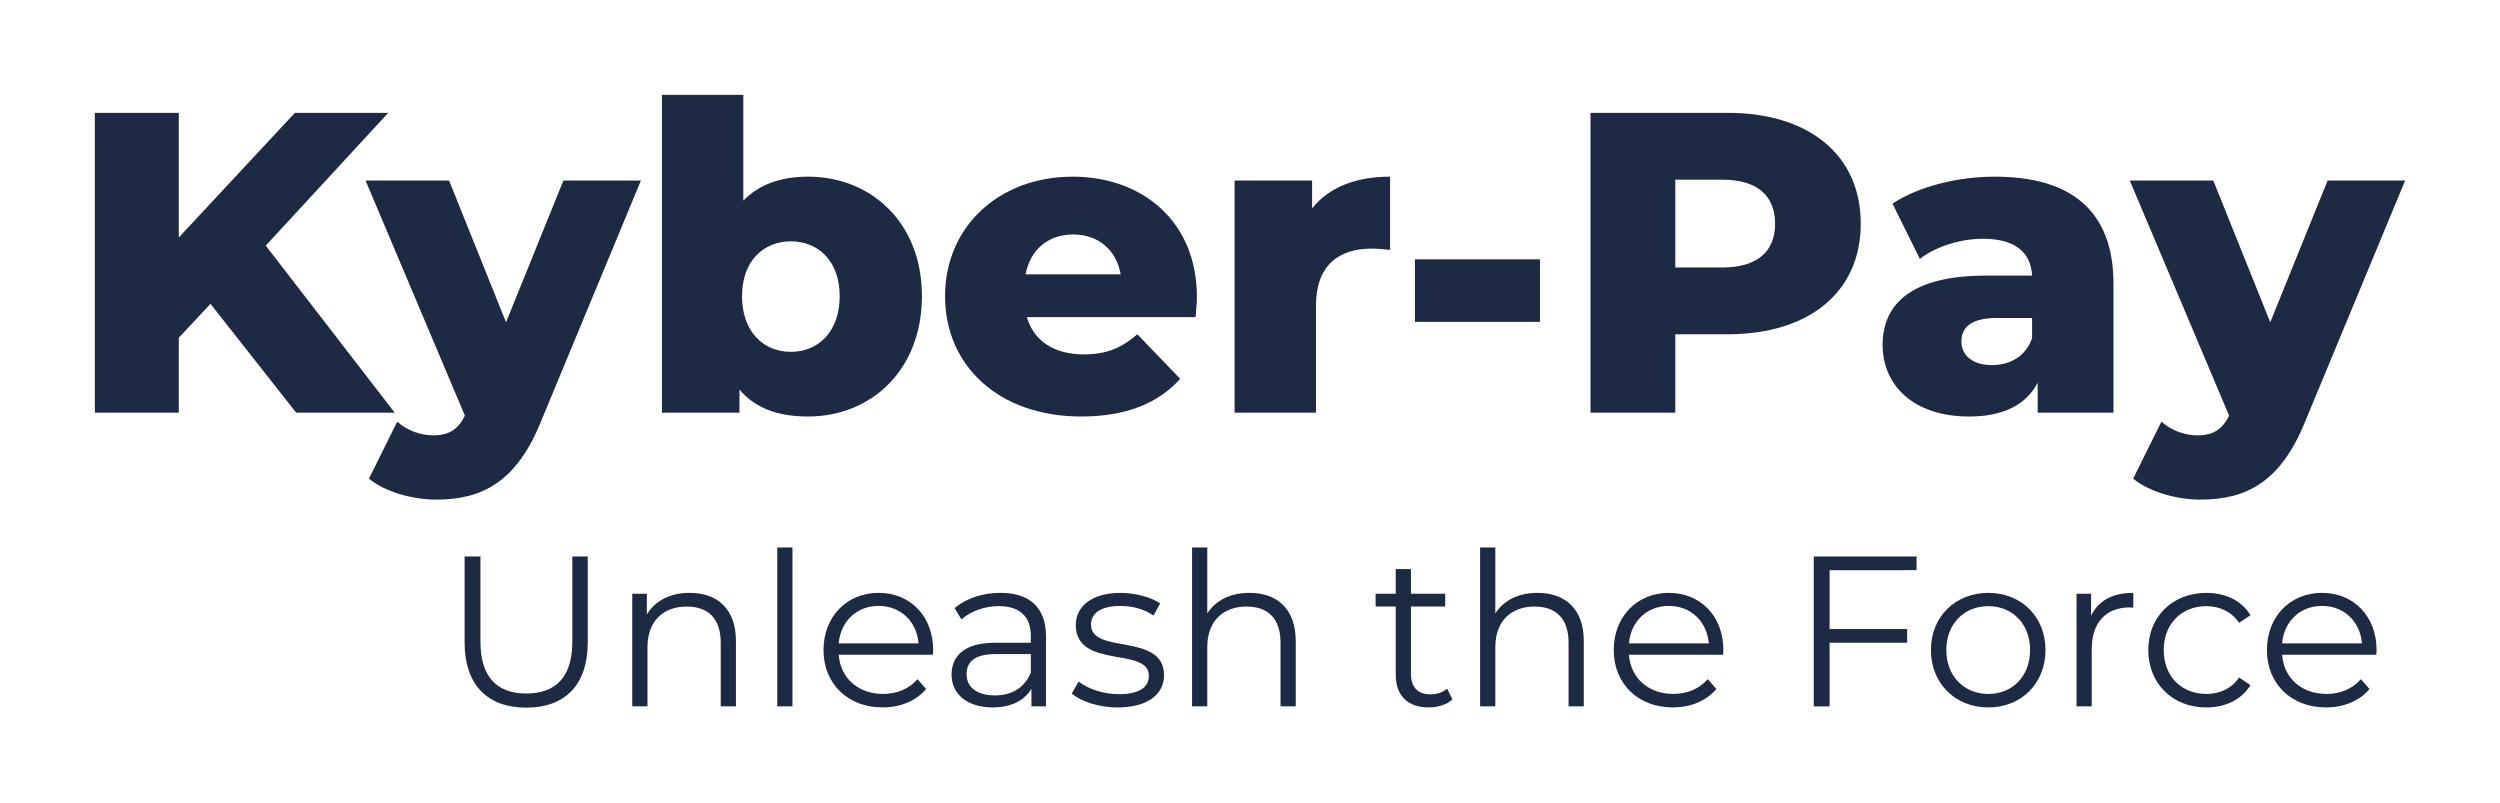
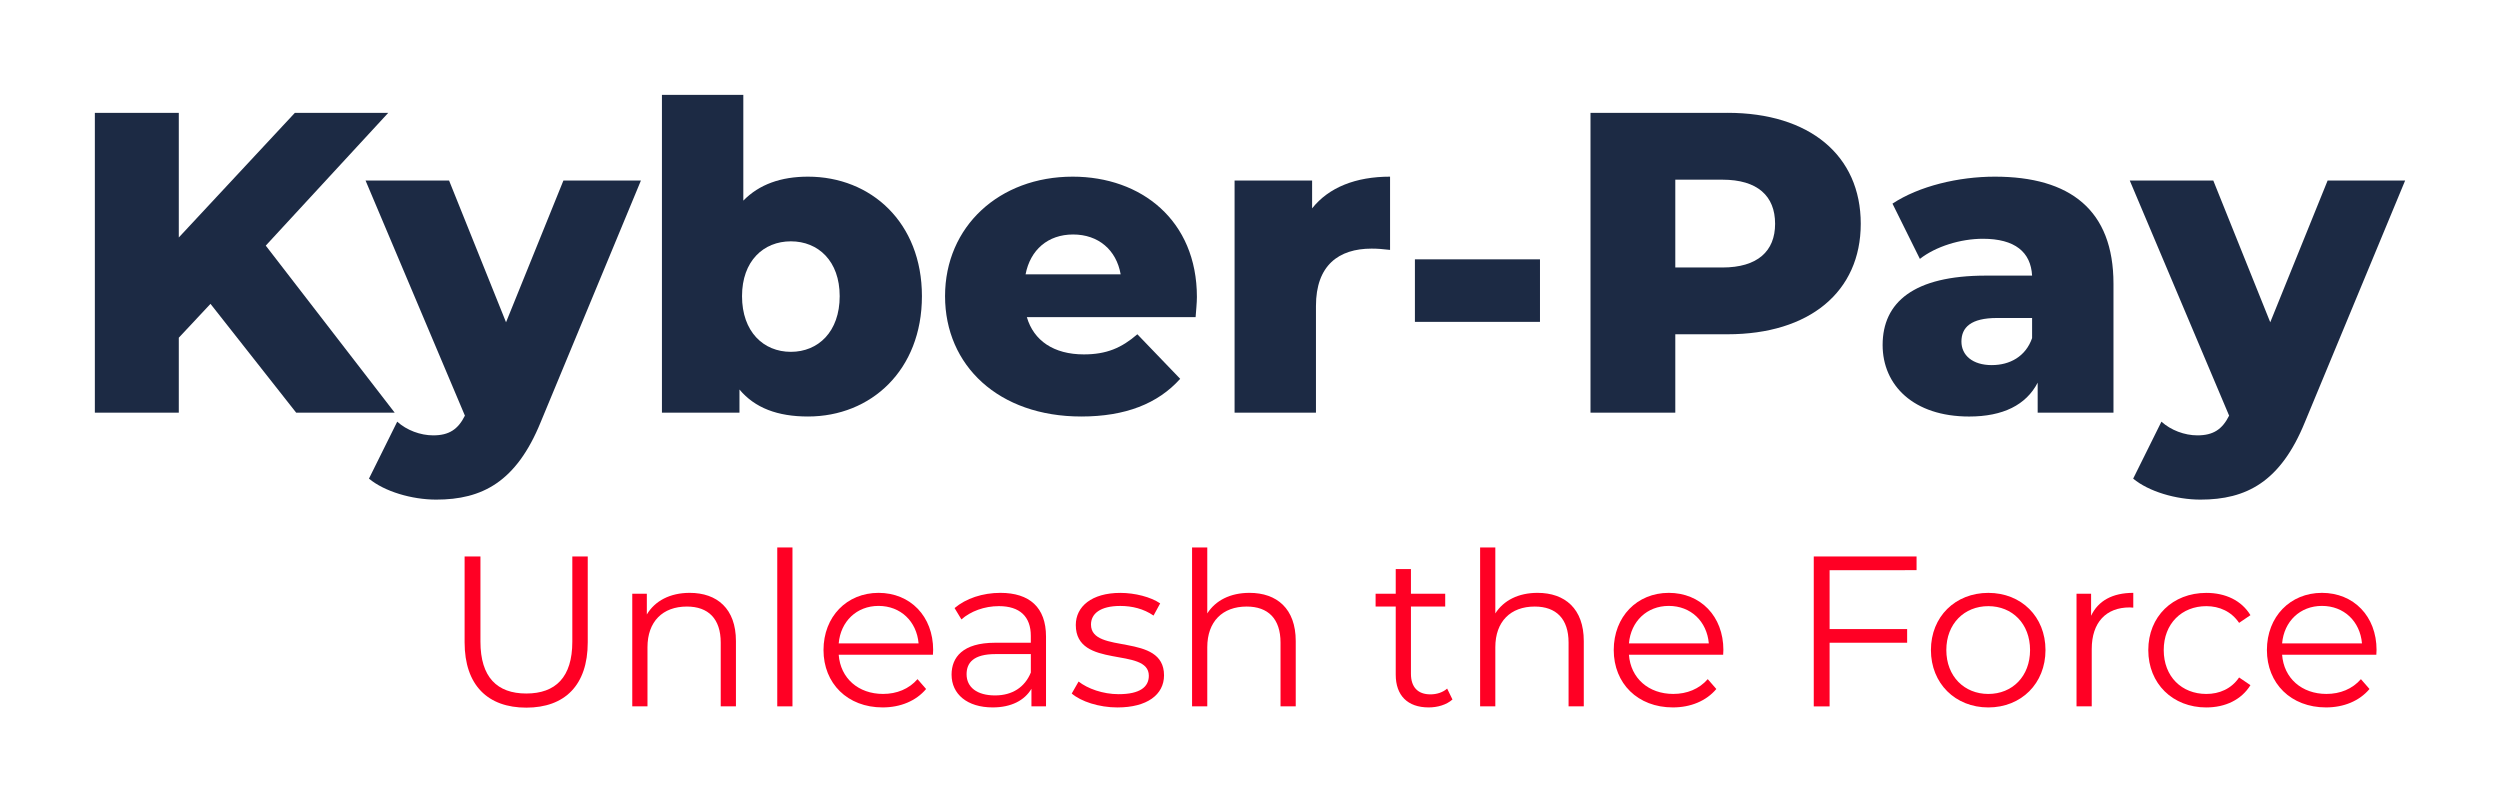
<svg xmlns="http://www.w3.org/2000/svg" width="131.784mm" height="42.303mm" viewBox="0 0 131.784 42.303" version="1.1" id="svg8">
  <defs id="defs2">
    <clipPath clipPathUnits="userSpaceOnUse" id="clipPath26">
      <path d="M 0,500 H 500 V 0 H 0 Z" id="path24" />
    </clipPath>
    <clipPath clipPathUnits="userSpaceOnUse" id="clipPath34">
      <path d="M 44.821,471.356 H 479.072 V 66.863 H 44.821 Z" id="path32" />
    </clipPath>
    <clipPath clipPathUnits="userSpaceOnUse" id="clipPath38">
      <path d="M 44.821,444 H 479.072 V 66.863 H 44.821 Z" id="path36" />
    </clipPath>
    <clipPath clipPathUnits="userSpaceOnUse" id="clipPath42">
      <path d="m 203.865,469.684 h 26.586 v -26.586 h -26.586 z" id="path40" />
    </clipPath>
    <clipPath clipPathUnits="userSpaceOnUse" id="clipPath46">
      <path d="M 389.923,471.356 H 403.64 V 457.639 H 389.923 Z" id="path44" />
    </clipPath>
    <clipPath clipPathUnits="userSpaceOnUse" id="clipPath50">
      <path d="M 145.468,435.823 H 163.85 V 417.442 H 145.468 Z" id="path48" />
    </clipPath>
    <clipPath clipPathUnits="userSpaceOnUse" id="clipPath110">
      <path d="M 20.123,453.67 H 476.129 V 53.496 H 20.123 Z" id="path108" />
    </clipPath>
    <clipPath clipPathUnits="userSpaceOnUse" id="clipPath114">
      <path d="M 20.123,453.67 H 74.092 V 403.764 H 20.123 Z" id="path112" />
    </clipPath>
    <clipPath clipPathUnits="userSpaceOnUse" id="clipPath118">
      <path d="M 43.752,100.001 H 88.473 V 53.496 H 43.752 Z" id="path116" />
    </clipPath>
    <clipPath clipPathUnits="userSpaceOnUse" id="clipPath122">
      <path d="M 33.416,443.074 H 476.129 V 114.815 H 33.416 Z" id="path120" />
    </clipPath>
    <clipPath clipPathUnits="userSpaceOnUse" id="clipPath126">
      <path d="M 52.184,424.663 H 455.953 V 78.889 H 52.184 Z" id="path124" />
    </clipPath>
    <clipPath clipPathUnits="userSpaceOnUse" id="clipPath186">
      <path d="m 463.151,115.921 h 9 v -9 h -9 z" id="path184" />
    </clipPath>
    <clipPath clipPathUnits="userSpaceOnUse" id="clipPath202">
      <path d="m 314.316,471.356 h 9.501 v -9.501 h -9.501 z" id="path200" />
    </clipPath>
    <clipPath clipPathUnits="userSpaceOnUse" id="clipPath218">
      <path d="m 101.015,63.422 h 9 v -9 h -9 z" id="path216" />
    </clipPath>
    <clipPath clipPathUnits="userSpaceOnUse" id="clipPath234">
      <path d="m 377.738,61.499 h 7 v -7 h -7 z" id="path232" />
    </clipPath>
    <clipPath clipPathUnits="userSpaceOnUse" id="clipPath250">
      <path d="m 95.24,439.323 h 7 v -7 h -7 z" id="path248" />
    </clipPath>
    <clipPath clipPathUnits="userSpaceOnUse" id="clipPath266">
      <path d="m 69.311,398.731 h 3 v -3 h -3 z" id="path264" />
    </clipPath>
    <clipPath clipPathUnits="userSpaceOnUse" id="clipPath282">
      <path d="m 132.278,471.804 h 4.239 v -4.239 h -4.239 z" id="path280" />
    </clipPath>
    <clipPath clipPathUnits="userSpaceOnUse" id="clipPath298">
      <path d="m 474.01,276.644 h 4.239 v -4.239 h -4.239 z" id="path296" />
    </clipPath>
    <clipPath clipPathUnits="userSpaceOnUse" id="clipPath314">
      <path d="m 454.19,405.298 h 3.603 v -3.604 h -3.603 z" id="path312" />
    </clipPath>
    <clipPath clipPathUnits="userSpaceOnUse" id="clipPath330">
      <path d="m 424.828,457.465 h 13.724 V 443.74 h -13.724 z" id="path328" />
    </clipPath>
    <clipPath clipPathUnits="userSpaceOnUse" id="clipPath346">
      <path d="M 19.146,244.94 H 30.119 V 233.967 H 19.146 Z" id="path344" />
    </clipPath>
    <clipPath clipPathUnits="userSpaceOnUse" id="clipPath362">
      <path d="M 126.932,376.32 H 376.943 V 122.18 H 126.932 Z" id="path360" />
    </clipPath>
    <clipPath clipPathUnits="userSpaceOnUse" id="clipPath366">
      <path d="M 127.714,376.32 H 376.943 V 127.091 H 127.714 Z" id="path364" />
    </clipPath>
    <clipPath clipPathUnits="userSpaceOnUse" id="clipPath370">
      <path d="M 127.714,376.32 H 376.943 V 127.091 H 127.714 Z" id="path368" />
    </clipPath>
    <clipPath clipPathUnits="userSpaceOnUse" id="clipPath374">
      <path d="m 322.413,364.253 h 52.558 v -52.558 h -52.558 z" id="path372" />
    </clipPath>
    <clipPath clipPathUnits="userSpaceOnUse" id="clipPath378">
      <path d="m 126.932,206.401 h 62.654 v -78.256 h -62.654 z" id="path376" />
    </clipPath>
    <clipPath clipPathUnits="userSpaceOnUse" id="clipPath446">
      <path d="M 0,500 H 500 V 0 H 0 Z" id="path444" />
    </clipPath>
    <clipPath clipPathUnits="userSpaceOnUse" id="clipPath774">
      <path d="M 136.696,440.267 H 257.154 V 406.762 H 136.696 Z" id="path772" />
    </clipPath>
    <clipPath clipPathUnits="userSpaceOnUse" id="clipPath978">
      <path d="M 192.829,332.414 H 352.735 V 170.971 H 192.829 Z" id="path976" />
    </clipPath>
    <clipPath clipPathUnits="userSpaceOnUse" id="clipPath1102">
      <path d="M 0,500 H 500 V 0 H 0 Z" id="path1100" />
    </clipPath>
  </defs>
  <g id="layer1" transform="translate(-21.20503,-55.78852)">
    <g aria-label="Kyber-Pay" id="text5472" style="font-style:normal;font-variant:normal;font-weight:800;font-stretch:normal;font-size:22.578px;line-height:1.25;font-family:Montserrat;-inkscape-font-specification:'Montserrat Ultra-Bold';fill:#1c2a44;fill-opacity:1;stroke:none;stroke-width:0.265">
      <path d="m 36.817,77.541 h 5.193 l -6.796,-8.805 6.457,-6.999 h -4.922 l -6.119,6.57 v -6.57 h -4.425 v 15.804 h 4.425 v -3.951 l 1.671,-1.784 z" style="font-style:normal;font-variant:normal;font-weight:800;font-stretch:normal;font-size:22.578px;font-family:Montserrat;-inkscape-font-specification:'Montserrat Ultra-Bold';fill:#1c2a44;fill-opacity:1;stroke-width:0.265" id="path898" />
      <path d="m 50.905,65.304 -3.025,7.473 -3.003,-7.473 h -4.403 l 5.238,12.395 c -0.361,0.722 -0.835,1.039 -1.671,1.039 -0.677,0 -1.4,-0.271 -1.897,-0.722 l -1.49,3.003 c 0.813,0.677 2.258,1.106 3.545,1.106 2.416,0 4.222,-0.926 5.509,-4.087 l 5.283,-12.734 z" style="font-style:normal;font-variant:normal;font-weight:800;font-stretch:normal;font-size:22.578px;font-family:Montserrat;-inkscape-font-specification:'Montserrat Ultra-Bold';fill:#1c2a44;fill-opacity:1;stroke-width:0.265" id="path900" />
      <path d="m 63.797,65.101 c -1.422,0 -2.574,0.406 -3.409,1.264 v -5.577 h -4.29 v 16.753 h 4.087 v -1.219 c 0.813,0.971 2.009,1.422 3.612,1.422 3.319,0 6.006,-2.438 6.006,-6.344 0,-3.883 -2.687,-6.299 -6.006,-6.299 z m -0.903,9.234 c -1.445,0 -2.574,-1.061 -2.574,-2.935 0,-1.851 1.129,-2.89 2.574,-2.89 1.445,0 2.574,1.039 2.574,2.89 0,1.874 -1.129,2.935 -2.574,2.935 z" style="font-style:normal;font-variant:normal;font-weight:800;font-stretch:normal;font-size:22.578px;font-family:Montserrat;-inkscape-font-specification:'Montserrat Ultra-Bold';fill:#1c2a44;fill-opacity:1;stroke-width:0.265" id="path902" />
      <path d="m 84.298,71.445 c 0,-4.041 -2.935,-6.344 -6.548,-6.344 -3.861,0 -6.728,2.619 -6.728,6.299 0,3.658 2.822,6.344 7.18,6.344 2.326,0 4.041,-0.677 5.215,-1.987 l -2.258,-2.348 c -0.835,0.722 -1.626,1.061 -2.822,1.061 -1.58,0 -2.642,-0.722 -3.003,-1.964 h 8.896 c 0.023,-0.339 0.068,-0.745 0.068,-1.061 z m -6.525,-3.296 c 1.332,0 2.28,0.813 2.506,2.1 h -5.012 c 0.248,-1.287 1.174,-2.1 2.506,-2.1 z" style="font-style:normal;font-variant:normal;font-weight:800;font-stretch:normal;font-size:22.578px;font-family:Montserrat;-inkscape-font-specification:'Montserrat Ultra-Bold';fill:#1c2a44;fill-opacity:1;stroke-width:0.265" id="path904" />
      <path d="m 90.371,66.772 v -1.468 h -4.087 v 12.237 h 4.29 V 71.919 c 0,-2.145 1.197,-3.025 2.935,-3.025 0.316,0 0.587,0.023 0.971,0.068 v -3.861 c -1.806,0 -3.229,0.564 -4.109,1.671 z" style="font-style:normal;font-variant:normal;font-weight:800;font-stretch:normal;font-size:22.578px;font-family:Montserrat;-inkscape-font-specification:'Montserrat Ultra-Bold';fill:#1c2a44;fill-opacity:1;stroke-width:0.265" id="path906" />
      <path d="m 95.79,72.755 h 6.593 v -3.296 h -6.593 z" style="font-style:normal;font-variant:normal;font-weight:800;font-stretch:normal;font-size:22.578px;font-family:Montserrat;-inkscape-font-specification:'Montserrat Ultra-Bold';fill:#1c2a44;fill-opacity:1;stroke-width:0.265" id="path908" />
      <path d="m 112.271,61.737 h -7.225 v 15.804 h 4.47 v -4.132 h 2.754 c 4.312,0 7.022,-2.235 7.022,-5.825 0,-3.612 -2.709,-5.848 -7.022,-5.848 z m -0.271,8.151 h -2.484 v -4.628 h 2.484 c 1.851,0 2.777,0.858 2.777,2.326 0,1.445 -0.926,2.303 -2.777,2.303 z" style="font-style:normal;font-variant:normal;font-weight:800;font-stretch:normal;font-size:22.578px;font-family:Montserrat;-inkscape-font-specification:'Montserrat Ultra-Bold';fill:#1c2a44;fill-opacity:1;stroke-width:0.265" id="path910" />
      <path d="m 126.36,65.101 c -1.919,0 -3.996,0.497 -5.396,1.422 l 1.445,2.913 c 0.835,-0.655 2.145,-1.061 3.319,-1.061 1.693,0 2.529,0.7 2.596,1.942 h -2.438 c -3.793,0 -5.441,1.4 -5.441,3.658 0,2.122 1.626,3.77 4.561,3.77 1.784,0 3.003,-0.61 3.612,-1.784 v 1.58 h 3.996 v -6.796 c 0,-3.883 -2.28,-5.644 -6.254,-5.644 z m -0.158,9.934 c -1.016,0 -1.603,-0.519 -1.603,-1.242 0,-0.745 0.497,-1.242 1.874,-1.242 h 1.851 v 1.061 c -0.339,0.971 -1.174,1.422 -2.122,1.422 z" style="font-style:normal;font-variant:normal;font-weight:800;font-stretch:normal;font-size:22.578px;font-family:Montserrat;-inkscape-font-specification:'Montserrat Ultra-Bold';fill:#1c2a44;fill-opacity:1;stroke-width:0.265" id="path912" />
      <path d="m 143.903,65.304 -3.025,7.473 -3.003,-7.473 h -4.403 l 5.238,12.395 c -0.361,0.722 -0.835,1.039 -1.671,1.039 -0.677,0 -1.4,-0.271 -1.897,-0.722 l -1.49,3.003 c 0.813,0.677 2.258,1.106 3.545,1.106 2.416,0 4.222,-0.926 5.509,-4.087 l 5.283,-12.734 z" style="font-style:normal;font-variant:normal;font-weight:800;font-stretch:normal;font-size:22.578px;font-family:Montserrat;-inkscape-font-specification:'Montserrat Ultra-Bold';fill:#1c2a44;fill-opacity:1;stroke-width:0.265" id="path914" />
    </g>
    <g aria-label="Unleash the Force" id="text6299" style="font-style:normal;font-variant:normal;font-weight:normal;font-stretch:normal;font-size:11.289px;line-height:1.25;font-family:Montserrat;-inkscape-font-specification:Montserrat;fill:#1c2a44;fill-opacity:1;stroke:none;stroke-width:0.265">
-       <path d="m 48.947,93.091 c 2.021,0 3.24,-1.174 3.24,-3.443 v -4.527 h -0.813 v 4.493 c 0,1.874 -0.881,2.732 -2.427,2.732 -1.535,0 -2.416,-0.858 -2.416,-2.732 v -4.493 h -0.835 v 4.527 c 0,2.269 1.23,3.443 3.251,3.443 z" style="font-style:normal;font-variant:normal;font-weight:normal;font-stretch:normal;font-size:11.289px;font-family:Montserrat;-inkscape-font-specification:Montserrat;fill:#1c2a44;fill-opacity:1;stroke-width:0.265" id="path917" />
-       <path d="m 57.56,87.04 c -1.027,0 -1.829,0.418 -2.258,1.14 v -1.095 h -0.768 v 5.938 h 0.802 v -3.116 c 0,-1.355 0.802,-2.145 2.077,-2.145 1.129,0 1.784,0.643 1.784,1.897 v 3.364 h 0.802 v -3.443 c 0,-1.705 -0.993,-2.54 -2.438,-2.54 z" style="font-style:normal;font-variant:normal;font-weight:normal;font-stretch:normal;font-size:11.289px;font-family:Montserrat;-inkscape-font-specification:Montserrat;fill:#1c2a44;fill-opacity:1;stroke-width:0.265" id="path919" />
-       <path d="m 62.177,93.023 h 0.802 v -8.376 h -0.802 z" style="font-style:normal;font-variant:normal;font-weight:normal;font-stretch:normal;font-size:11.289px;font-family:Montserrat;-inkscape-font-specification:Montserrat;fill:#1c2a44;fill-opacity:1;stroke-width:0.265" id="path921" />
-       <path d="m 70.395,90.054 c 0,-1.784 -1.208,-3.014 -2.879,-3.014 -1.671,0 -2.901,1.253 -2.901,3.014 0,1.761 1.264,3.025 3.116,3.025 0.937,0 1.761,-0.339 2.292,-0.971 l -0.452,-0.519 c -0.452,0.519 -1.095,0.779 -1.818,0.779 -1.298,0 -2.246,-0.824 -2.337,-2.066 h 4.967 c 0,-0.09 0.011,-0.181 0.011,-0.248 z m -2.879,-2.326 c 1.163,0 2.009,0.813 2.111,1.976 h -4.211 c 0.102,-1.163 0.948,-1.976 2.1,-1.976 z" style="font-style:normal;font-variant:normal;font-weight:normal;font-stretch:normal;font-size:11.289px;font-family:Montserrat;-inkscape-font-specification:Montserrat;fill:#1c2a44;fill-opacity:1;stroke-width:0.265" id="path923" />
-       <path d="m 73.94,87.04 c -0.937,0 -1.818,0.294 -2.416,0.802 l 0.361,0.598 c 0.485,-0.429 1.208,-0.7 1.976,-0.7 1.106,0 1.682,0.553 1.682,1.569 v 0.361 h -1.885 c -1.705,0 -2.292,0.768 -2.292,1.682 0,1.027 0.824,1.727 2.167,1.727 0.982,0 1.682,-0.373 2.043,-0.982 v 0.926 h 0.768 v -3.68 c 0,-1.535 -0.869,-2.303 -2.405,-2.303 z m -0.282,5.407 c -0.948,0 -1.501,-0.429 -1.501,-1.118 0,-0.61 0.373,-1.061 1.524,-1.061 h 1.863 v 0.971 c -0.316,0.779 -0.982,1.208 -1.885,1.208 z" style="font-style:normal;font-variant:normal;font-weight:normal;font-stretch:normal;font-size:11.289px;font-family:Montserrat;-inkscape-font-specification:Montserrat;fill:#1c2a44;fill-opacity:1;stroke-width:0.265" id="path925" />
-       <path d="m 80.115,93.08 c 1.547,0 2.45,-0.666 2.45,-1.693 0,-2.28 -3.85,-1.072 -3.85,-2.675 0,-0.564 0.474,-0.982 1.547,-0.982 0.61,0 1.23,0.147 1.75,0.508 l 0.35,-0.643 c -0.497,-0.339 -1.332,-0.553 -2.1,-0.553 -1.513,0 -2.348,0.722 -2.348,1.693 0,2.348 3.85,1.129 3.85,2.675 0,0.587 -0.463,0.971 -1.592,0.971 -0.835,0 -1.637,-0.294 -2.111,-0.666 l -0.361,0.632 c 0.485,0.418 1.434,0.734 2.416,0.734 z" style="font-style:normal;font-variant:normal;font-weight:normal;font-stretch:normal;font-size:11.289px;font-family:Montserrat;-inkscape-font-specification:Montserrat;fill:#1c2a44;fill-opacity:1;stroke-width:0.265" id="path927" />
-       <path d="m 87.069,87.04 c -1.005,0 -1.784,0.395 -2.224,1.084 v -3.477 h -0.802 v 8.376 h 0.802 v -3.116 c 0,-1.355 0.802,-2.145 2.077,-2.145 1.129,0 1.784,0.643 1.784,1.897 v 3.364 h 0.802 v -3.443 c 0,-1.705 -0.993,-2.54 -2.438,-2.54 z" style="font-style:normal;font-variant:normal;font-weight:normal;font-stretch:normal;font-size:11.289px;font-family:Montserrat;-inkscape-font-specification:Montserrat;fill:#1c2a44;fill-opacity:1;stroke-width:0.265" id="path929" />
-       <path d="m 97.489,92.086 c -0.226,0.203 -0.553,0.305 -0.881,0.305 -0.666,0 -1.027,-0.384 -1.027,-1.084 v -3.545 h 1.806 V 87.085 H 95.581 V 85.787 h -0.802 v 1.298 H 93.718 v 0.677 h 1.061 v 3.59 c 0,1.095 0.621,1.727 1.738,1.727 0.463,0 0.937,-0.135 1.253,-0.418 z" style="font-style:normal;font-variant:normal;font-weight:normal;font-stretch:normal;font-size:11.289px;font-family:Montserrat;-inkscape-font-specification:Montserrat;fill:#1c2a44;fill-opacity:1;stroke-width:0.265" id="path931" />
-       <path d="m 102.253,87.04 c -1.005,0 -1.784,0.395 -2.224,1.084 v -3.477 h -0.802 v 8.376 h 0.802 v -3.116 c 0,-1.355 0.802,-2.145 2.077,-2.145 1.129,0 1.784,0.643 1.784,1.897 v 3.364 h 0.802 v -3.443 c 0,-1.705 -0.993,-2.54 -2.438,-2.54 z" style="font-style:normal;font-variant:normal;font-weight:normal;font-stretch:normal;font-size:11.289px;font-family:Montserrat;-inkscape-font-specification:Montserrat;fill:#1c2a44;fill-opacity:1;stroke-width:0.265" id="path933" />
-       <path d="m 112.051,90.054 c 0,-1.784 -1.208,-3.014 -2.879,-3.014 -1.671,0 -2.901,1.253 -2.901,3.014 0,1.761 1.264,3.025 3.116,3.025 0.937,0 1.761,-0.339 2.292,-0.971 l -0.452,-0.519 c -0.452,0.519 -1.095,0.779 -1.818,0.779 -1.298,0 -2.246,-0.824 -2.337,-2.066 h 4.967 c 0,-0.09 0.011,-0.181 0.011,-0.248 z m -2.879,-2.326 c 1.163,0 2.009,0.813 2.111,1.976 h -4.211 c 0.102,-1.163 0.948,-1.976 2.1,-1.976 z" style="font-style:normal;font-variant:normal;font-weight:normal;font-stretch:normal;font-size:11.289px;font-family:Montserrat;-inkscape-font-specification:Montserrat;fill:#1c2a44;fill-opacity:1;stroke-width:0.265" id="path935" />
-       <path d="m 122.234,85.844 v -0.722 h -5.419 v 7.902 h 0.835 v -3.353 h 4.087 v -0.722 h -4.087 v -3.104 z" style="font-style:normal;font-variant:normal;font-weight:normal;font-stretch:normal;font-size:11.289px;font-family:Montserrat;-inkscape-font-specification:Montserrat;fill:#1c2a44;fill-opacity:1;stroke-width:0.265" id="path937" />
-       <path d="m 126.016,93.08 c 1.738,0 3.014,-1.264 3.014,-3.025 0,-1.761 -1.276,-3.014 -3.014,-3.014 -1.738,0 -3.025,1.253 -3.025,3.014 0,1.761 1.287,3.025 3.025,3.025 z m 0,-0.711 c -1.264,0 -2.213,-0.926 -2.213,-2.314 0,-1.389 0.948,-2.314 2.213,-2.314 1.264,0 2.201,0.926 2.201,2.314 0,1.389 -0.937,2.314 -2.201,2.314 z" style="font-style:normal;font-variant:normal;font-weight:normal;font-stretch:normal;font-size:11.289px;font-family:Montserrat;-inkscape-font-specification:Montserrat;fill:#1c2a44;fill-opacity:1;stroke-width:0.265" id="path939" />
-       <path d="m 131.434,88.248 v -1.163 h -0.768 v 5.938 h 0.802 V 89.998 c 0,-1.4 0.756,-2.19 1.998,-2.19 0.056,0 0.124,0.011 0.192,0.011 v -0.779 c -1.095,0 -1.851,0.418 -2.224,1.208 z" style="font-style:normal;font-variant:normal;font-weight:normal;font-stretch:normal;font-size:11.289px;font-family:Montserrat;-inkscape-font-specification:Montserrat;fill:#1c2a44;fill-opacity:1;stroke-width:0.265" id="path941" />
-       <path d="m 137.508,93.08 c 1.005,0 1.851,-0.406 2.326,-1.174 l -0.598,-0.406 c -0.406,0.598 -1.039,0.869 -1.727,0.869 -1.298,0 -2.246,-0.914 -2.246,-2.314 0,-1.389 0.948,-2.314 2.246,-2.314 0.689,0 1.321,0.282 1.727,0.881 l 0.598,-0.406 c -0.474,-0.779 -1.321,-1.174 -2.326,-1.174 -1.772,0 -3.059,1.242 -3.059,3.014 0,1.772 1.287,3.025 3.059,3.025 z" style="font-style:normal;font-variant:normal;font-weight:normal;font-stretch:normal;font-size:11.289px;font-family:Montserrat;-inkscape-font-specification:Montserrat;fill:#1c2a44;fill-opacity:1;stroke-width:0.265" id="path943" />
-       <path d="m 146.482,90.054 c 0,-1.784 -1.208,-3.014 -2.879,-3.014 -1.671,0 -2.901,1.253 -2.901,3.014 0,1.761 1.264,3.025 3.116,3.025 0.937,0 1.761,-0.339 2.292,-0.971 l -0.452,-0.519 c -0.452,0.519 -1.095,0.779 -1.818,0.779 -1.298,0 -2.246,-0.824 -2.337,-2.066 h 4.967 c 0,-0.09 0.011,-0.181 0.011,-0.248 z m -2.879,-2.326 c 1.163,0 2.009,0.813 2.111,1.976 h -4.211 c 0.102,-1.163 0.948,-1.976 2.1,-1.976 z" style="font-style:normal;font-variant:normal;font-weight:normal;font-stretch:normal;font-size:11.289px;font-family:Montserrat;-inkscape-font-specification:Montserrat;fill:#1c2a44;fill-opacity:1;stroke-width:0.265" id="path945" />
+       <path d="m 48.947,93.091 c 2.021,0 3.24,-1.174 3.24,-3.443 v -4.527 h -0.813 v 4.493 c 0,1.874 -0.881,2.732 -2.427,2.732 -1.535,0 -2.416,-0.858 -2.416,-2.732 v -4.493 h -0.835 v 4.527 c 0,2.269 1.23,3.443 3.251,3.443 z" style="font-style:normal;font-variant:normal;font-weight:normal;font-stretch:normal;font-size:11.289px;font-family:Montserrat;-inkscape-font-specification:Montserrat;fill:#ff0024;fill-opacity:1;stroke-width:0.265" id="path917" />
+       <path d="m 57.56,87.04 c -1.027,0 -1.829,0.418 -2.258,1.14 v -1.095 h -0.768 v 5.938 h 0.802 v -3.116 c 0,-1.355 0.802,-2.145 2.077,-2.145 1.129,0 1.784,0.643 1.784,1.897 v 3.364 h 0.802 v -3.443 c 0,-1.705 -0.993,-2.54 -2.438,-2.54 z" style="font-style:normal;font-variant:normal;font-weight:normal;font-stretch:normal;font-size:11.289px;font-family:Montserrat;-inkscape-font-specification:Montserrat;fill:#ff0024;fill-opacity:1;stroke-width:0.265" id="path919" />
+       <path d="m 62.177,93.023 h 0.802 v -8.376 h -0.802 z" style="font-style:normal;font-variant:normal;font-weight:normal;font-stretch:normal;font-size:11.289px;font-family:Montserrat;-inkscape-font-specification:Montserrat;fill:#ff0024;fill-opacity:1;stroke-width:0.265" id="path921" />
+       <path d="m 70.395,90.054 c 0,-1.784 -1.208,-3.014 -2.879,-3.014 -1.671,0 -2.901,1.253 -2.901,3.014 0,1.761 1.264,3.025 3.116,3.025 0.937,0 1.761,-0.339 2.292,-0.971 l -0.452,-0.519 c -0.452,0.519 -1.095,0.779 -1.818,0.779 -1.298,0 -2.246,-0.824 -2.337,-2.066 h 4.967 c 0,-0.09 0.011,-0.181 0.011,-0.248 z m -2.879,-2.326 c 1.163,0 2.009,0.813 2.111,1.976 h -4.211 c 0.102,-1.163 0.948,-1.976 2.1,-1.976 z" style="font-style:normal;font-variant:normal;font-weight:normal;font-stretch:normal;font-size:11.289px;font-family:Montserrat;-inkscape-font-specification:Montserrat;fill:#ff0024;fill-opacity:1;stroke-width:0.265" id="path923" />
+       <path d="m 73.94,87.04 c -0.937,0 -1.818,0.294 -2.416,0.802 l 0.361,0.598 c 0.485,-0.429 1.208,-0.7 1.976,-0.7 1.106,0 1.682,0.553 1.682,1.569 v 0.361 h -1.885 c -1.705,0 -2.292,0.768 -2.292,1.682 0,1.027 0.824,1.727 2.167,1.727 0.982,0 1.682,-0.373 2.043,-0.982 v 0.926 h 0.768 v -3.68 c 0,-1.535 -0.869,-2.303 -2.405,-2.303 z m -0.282,5.407 c -0.948,0 -1.501,-0.429 -1.501,-1.118 0,-0.61 0.373,-1.061 1.524,-1.061 h 1.863 v 0.971 c -0.316,0.779 -0.982,1.208 -1.885,1.208 z" style="font-style:normal;font-variant:normal;font-weight:normal;font-stretch:normal;font-size:11.289px;font-family:Montserrat;-inkscape-font-specification:Montserrat;fill:#ff0024;fill-opacity:1;stroke-width:0.265" id="path925" />
+       <path d="m 80.115,93.08 c 1.547,0 2.45,-0.666 2.45,-1.693 0,-2.28 -3.85,-1.072 -3.85,-2.675 0,-0.564 0.474,-0.982 1.547,-0.982 0.61,0 1.23,0.147 1.75,0.508 l 0.35,-0.643 c -0.497,-0.339 -1.332,-0.553 -2.1,-0.553 -1.513,0 -2.348,0.722 -2.348,1.693 0,2.348 3.85,1.129 3.85,2.675 0,0.587 -0.463,0.971 -1.592,0.971 -0.835,0 -1.637,-0.294 -2.111,-0.666 l -0.361,0.632 c 0.485,0.418 1.434,0.734 2.416,0.734 z" style="font-style:normal;font-variant:normal;font-weight:normal;font-stretch:normal;font-size:11.289px;font-family:Montserrat;-inkscape-font-specification:Montserrat;fill:#ff0024;fill-opacity:1;stroke-width:0.265" id="path927" />
+       <path d="m 87.069,87.04 c -1.005,0 -1.784,0.395 -2.224,1.084 v -3.477 h -0.802 v 8.376 h 0.802 v -3.116 c 0,-1.355 0.802,-2.145 2.077,-2.145 1.129,0 1.784,0.643 1.784,1.897 v 3.364 h 0.802 v -3.443 c 0,-1.705 -0.993,-2.54 -2.438,-2.54 z" style="font-style:normal;font-variant:normal;font-weight:normal;font-stretch:normal;font-size:11.289px;font-family:Montserrat;-inkscape-font-specification:Montserrat;fill:#ff0024;fill-opacity:1;stroke-width:0.265" id="path929" />
+       <path d="m 97.489,92.086 c -0.226,0.203 -0.553,0.305 -0.881,0.305 -0.666,0 -1.027,-0.384 -1.027,-1.084 v -3.545 h 1.806 V 87.085 H 95.581 V 85.787 h -0.802 v 1.298 H 93.718 v 0.677 h 1.061 v 3.59 c 0,1.095 0.621,1.727 1.738,1.727 0.463,0 0.937,-0.135 1.253,-0.418 z" style="font-style:normal;font-variant:normal;font-weight:normal;font-stretch:normal;font-size:11.289px;font-family:Montserrat;-inkscape-font-specification:Montserrat;fill:#ff0024;fill-opacity:1;stroke-width:0.265" id="path931" />
+       <path d="m 102.253,87.04 c -1.005,0 -1.784,0.395 -2.224,1.084 v -3.477 h -0.802 v 8.376 h 0.802 v -3.116 c 0,-1.355 0.802,-2.145 2.077,-2.145 1.129,0 1.784,0.643 1.784,1.897 v 3.364 h 0.802 v -3.443 c 0,-1.705 -0.993,-2.54 -2.438,-2.54 z" style="font-style:normal;font-variant:normal;font-weight:normal;font-stretch:normal;font-size:11.289px;font-family:Montserrat;-inkscape-font-specification:Montserrat;fill:#ff0024;fill-opacity:1;stroke-width:0.265" id="path933" />
+       <path d="m 112.051,90.054 c 0,-1.784 -1.208,-3.014 -2.879,-3.014 -1.671,0 -2.901,1.253 -2.901,3.014 0,1.761 1.264,3.025 3.116,3.025 0.937,0 1.761,-0.339 2.292,-0.971 l -0.452,-0.519 c -0.452,0.519 -1.095,0.779 -1.818,0.779 -1.298,0 -2.246,-0.824 -2.337,-2.066 h 4.967 c 0,-0.09 0.011,-0.181 0.011,-0.248 z m -2.879,-2.326 c 1.163,0 2.009,0.813 2.111,1.976 h -4.211 c 0.102,-1.163 0.948,-1.976 2.1,-1.976 z" style="font-style:normal;font-variant:normal;font-weight:normal;font-stretch:normal;font-size:11.289px;font-family:Montserrat;-inkscape-font-specification:Montserrat;fill:#ff0024;fill-opacity:1;stroke-width:0.265" id="path935" />
+       <path d="m 122.234,85.844 v -0.722 h -5.419 v 7.902 h 0.835 v -3.353 h 4.087 v -0.722 h -4.087 v -3.104 z" style="font-style:normal;font-variant:normal;font-weight:normal;font-stretch:normal;font-size:11.289px;font-family:Montserrat;-inkscape-font-specification:Montserrat;fill:#ff0024;fill-opacity:1;stroke-width:0.265" id="path937" />
+       <path d="m 126.016,93.08 c 1.738,0 3.014,-1.264 3.014,-3.025 0,-1.761 -1.276,-3.014 -3.014,-3.014 -1.738,0 -3.025,1.253 -3.025,3.014 0,1.761 1.287,3.025 3.025,3.025 z m 0,-0.711 c -1.264,0 -2.213,-0.926 -2.213,-2.314 0,-1.389 0.948,-2.314 2.213,-2.314 1.264,0 2.201,0.926 2.201,2.314 0,1.389 -0.937,2.314 -2.201,2.314 z" style="font-style:normal;font-variant:normal;font-weight:normal;font-stretch:normal;font-size:11.289px;font-family:Montserrat;-inkscape-font-specification:Montserrat;fill:#ff0024;fill-opacity:1;stroke-width:0.265" id="path939" />
+       <path d="m 131.434,88.248 v -1.163 h -0.768 v 5.938 h 0.802 V 89.998 c 0,-1.4 0.756,-2.19 1.998,-2.19 0.056,0 0.124,0.011 0.192,0.011 v -0.779 c -1.095,0 -1.851,0.418 -2.224,1.208 z" style="font-style:normal;font-variant:normal;font-weight:normal;font-stretch:normal;font-size:11.289px;font-family:Montserrat;-inkscape-font-specification:Montserrat;fill:#ff0024;fill-opacity:1;stroke-width:0.265" id="path941" />
+       <path d="m 137.508,93.08 c 1.005,0 1.851,-0.406 2.326,-1.174 l -0.598,-0.406 c -0.406,0.598 -1.039,0.869 -1.727,0.869 -1.298,0 -2.246,-0.914 -2.246,-2.314 0,-1.389 0.948,-2.314 2.246,-2.314 0.689,0 1.321,0.282 1.727,0.881 l 0.598,-0.406 c -0.474,-0.779 -1.321,-1.174 -2.326,-1.174 -1.772,0 -3.059,1.242 -3.059,3.014 0,1.772 1.287,3.025 3.059,3.025 z" style="font-style:normal;font-variant:normal;font-weight:normal;font-stretch:normal;font-size:11.289px;font-family:Montserrat;-inkscape-font-specification:Montserrat;fill:#ff0024;fill-opacity:1;stroke-width:0.265" id="path943" />
+       <path d="m 146.482,90.054 c 0,-1.784 -1.208,-3.014 -2.879,-3.014 -1.671,0 -2.901,1.253 -2.901,3.014 0,1.761 1.264,3.025 3.116,3.025 0.937,0 1.761,-0.339 2.292,-0.971 l -0.452,-0.519 c -0.452,0.519 -1.095,0.779 -1.818,0.779 -1.298,0 -2.246,-0.824 -2.337,-2.066 h 4.967 c 0,-0.09 0.011,-0.181 0.011,-0.248 z m -2.879,-2.326 c 1.163,0 2.009,0.813 2.111,1.976 h -4.211 c 0.102,-1.163 0.948,-1.976 2.1,-1.976 z" style="font-style:normal;font-variant:normal;font-weight:normal;font-stretch:normal;font-size:11.289px;font-family:Montserrat;-inkscape-font-specification:Montserrat;fill:#ff0024;fill-opacity:1;stroke-width:0.265" id="path945" />
    </g>
  </g>
</svg>
